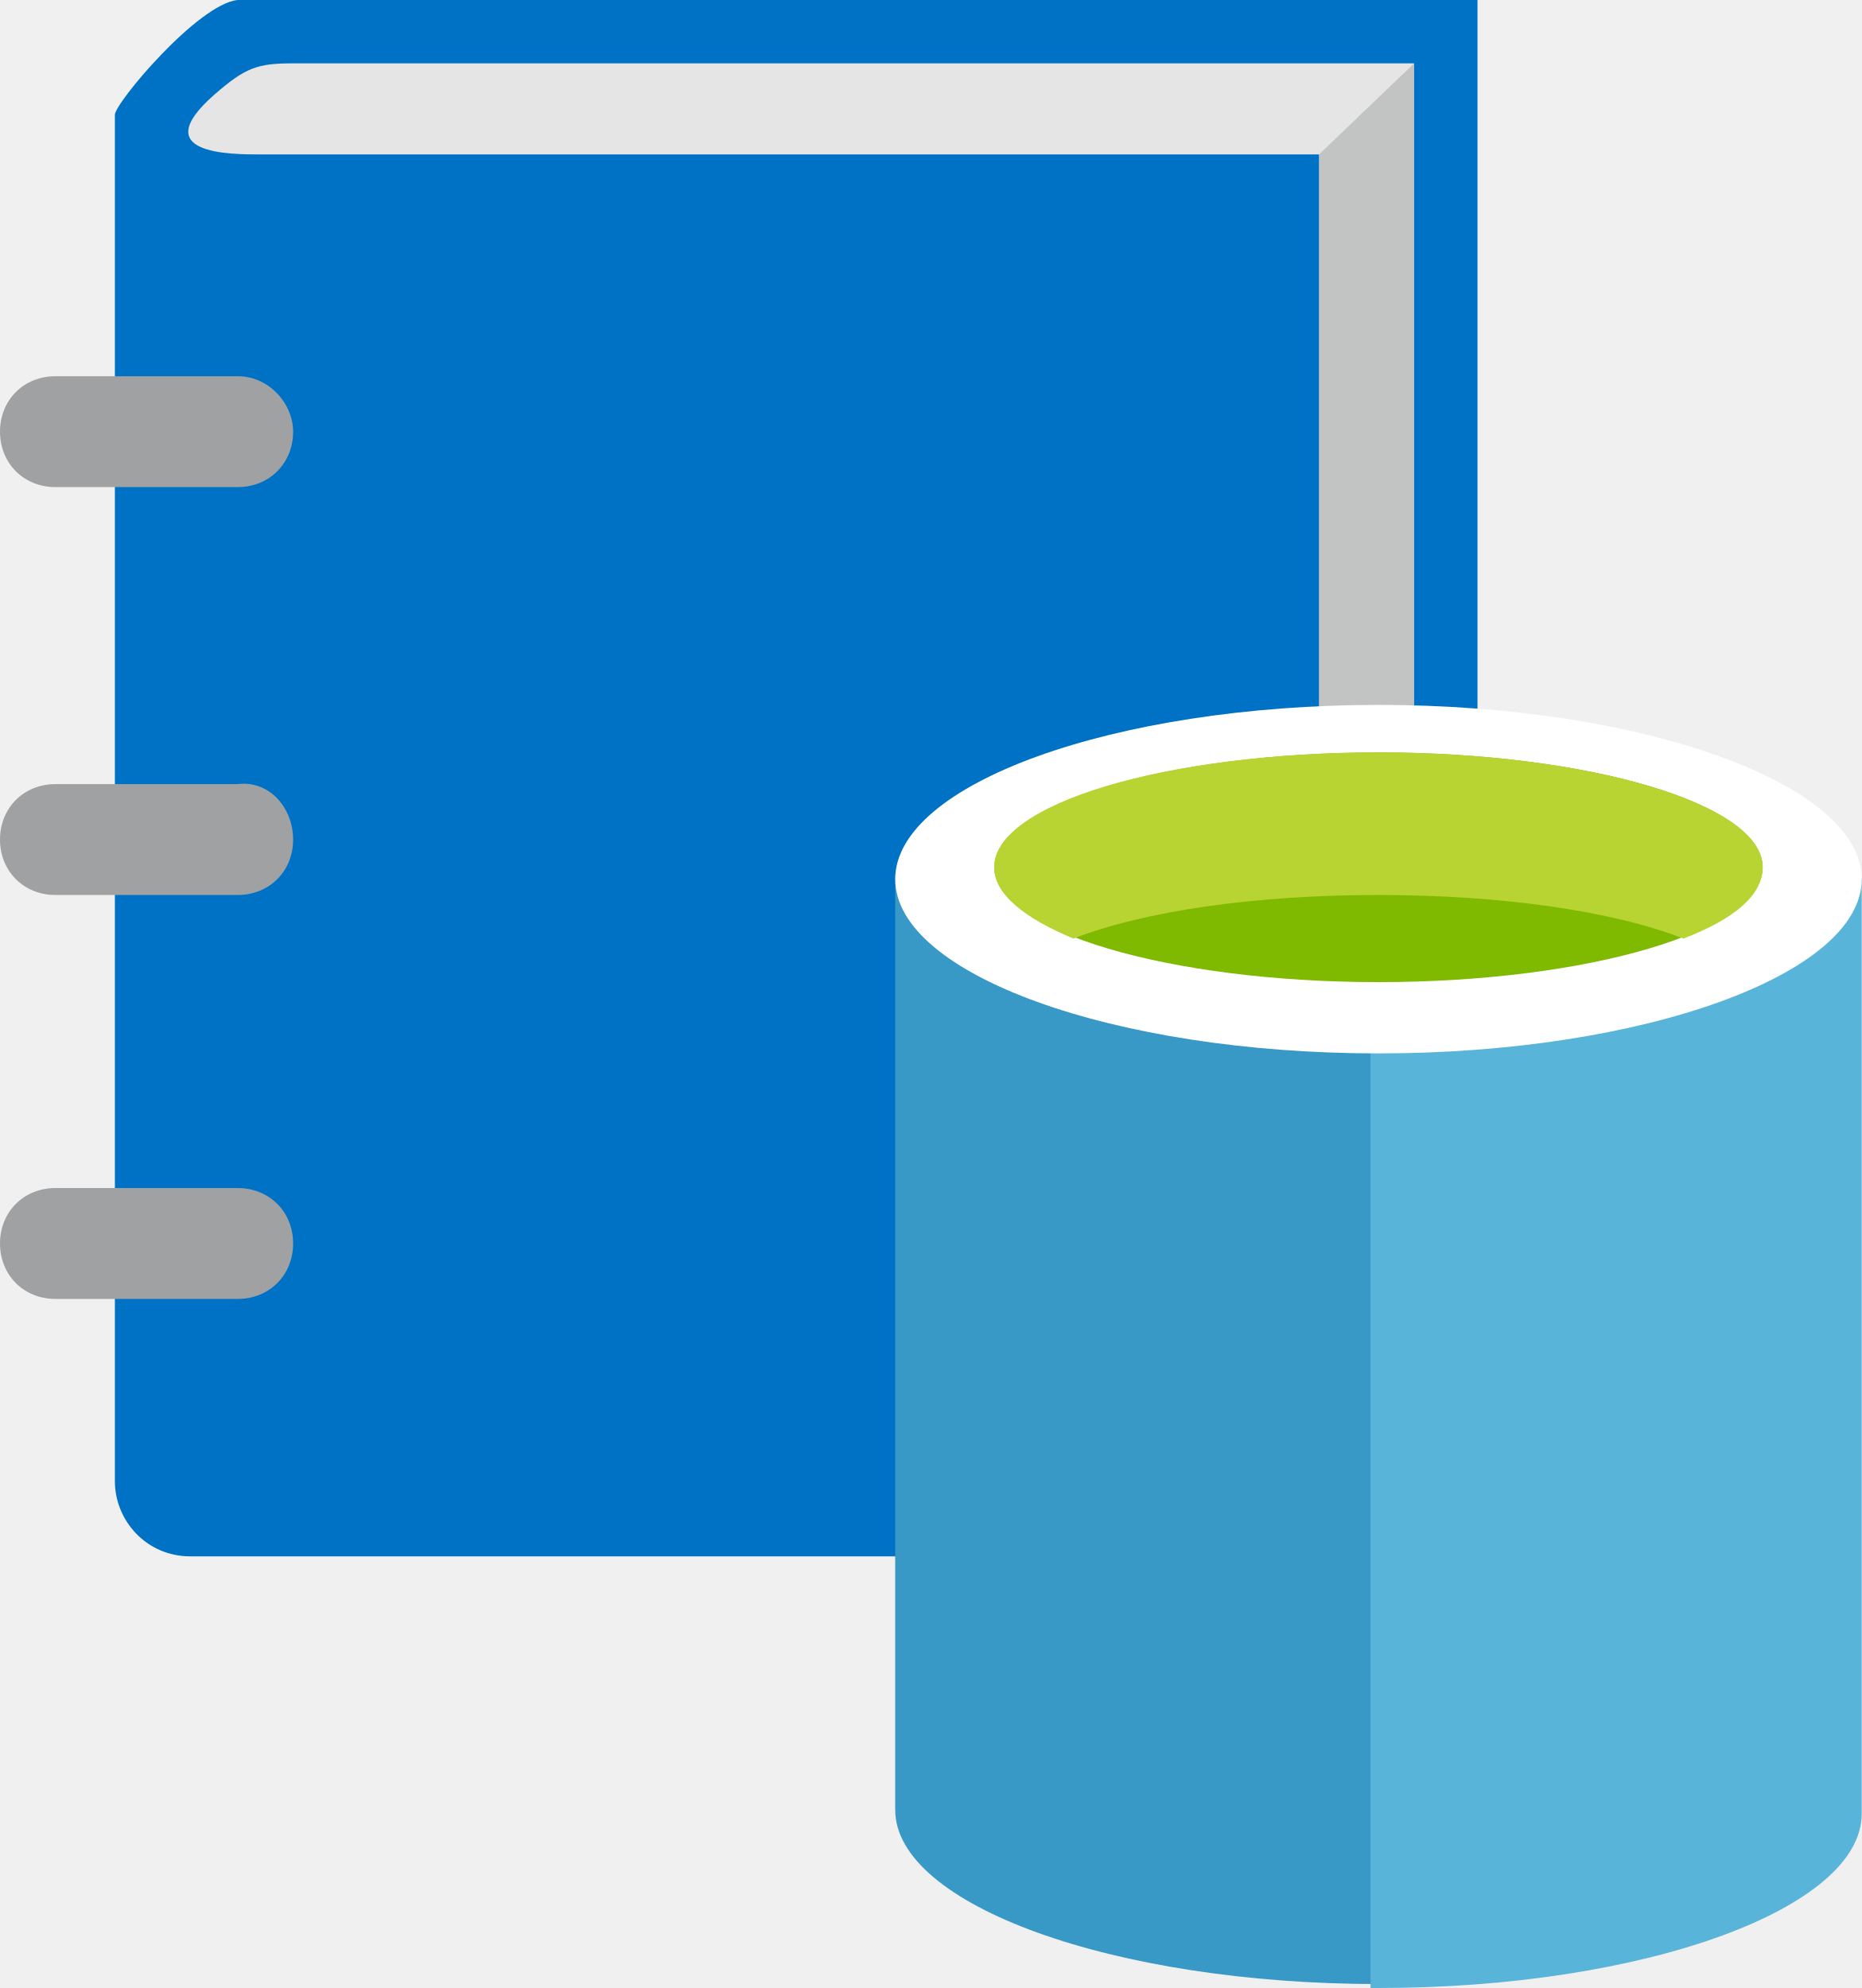
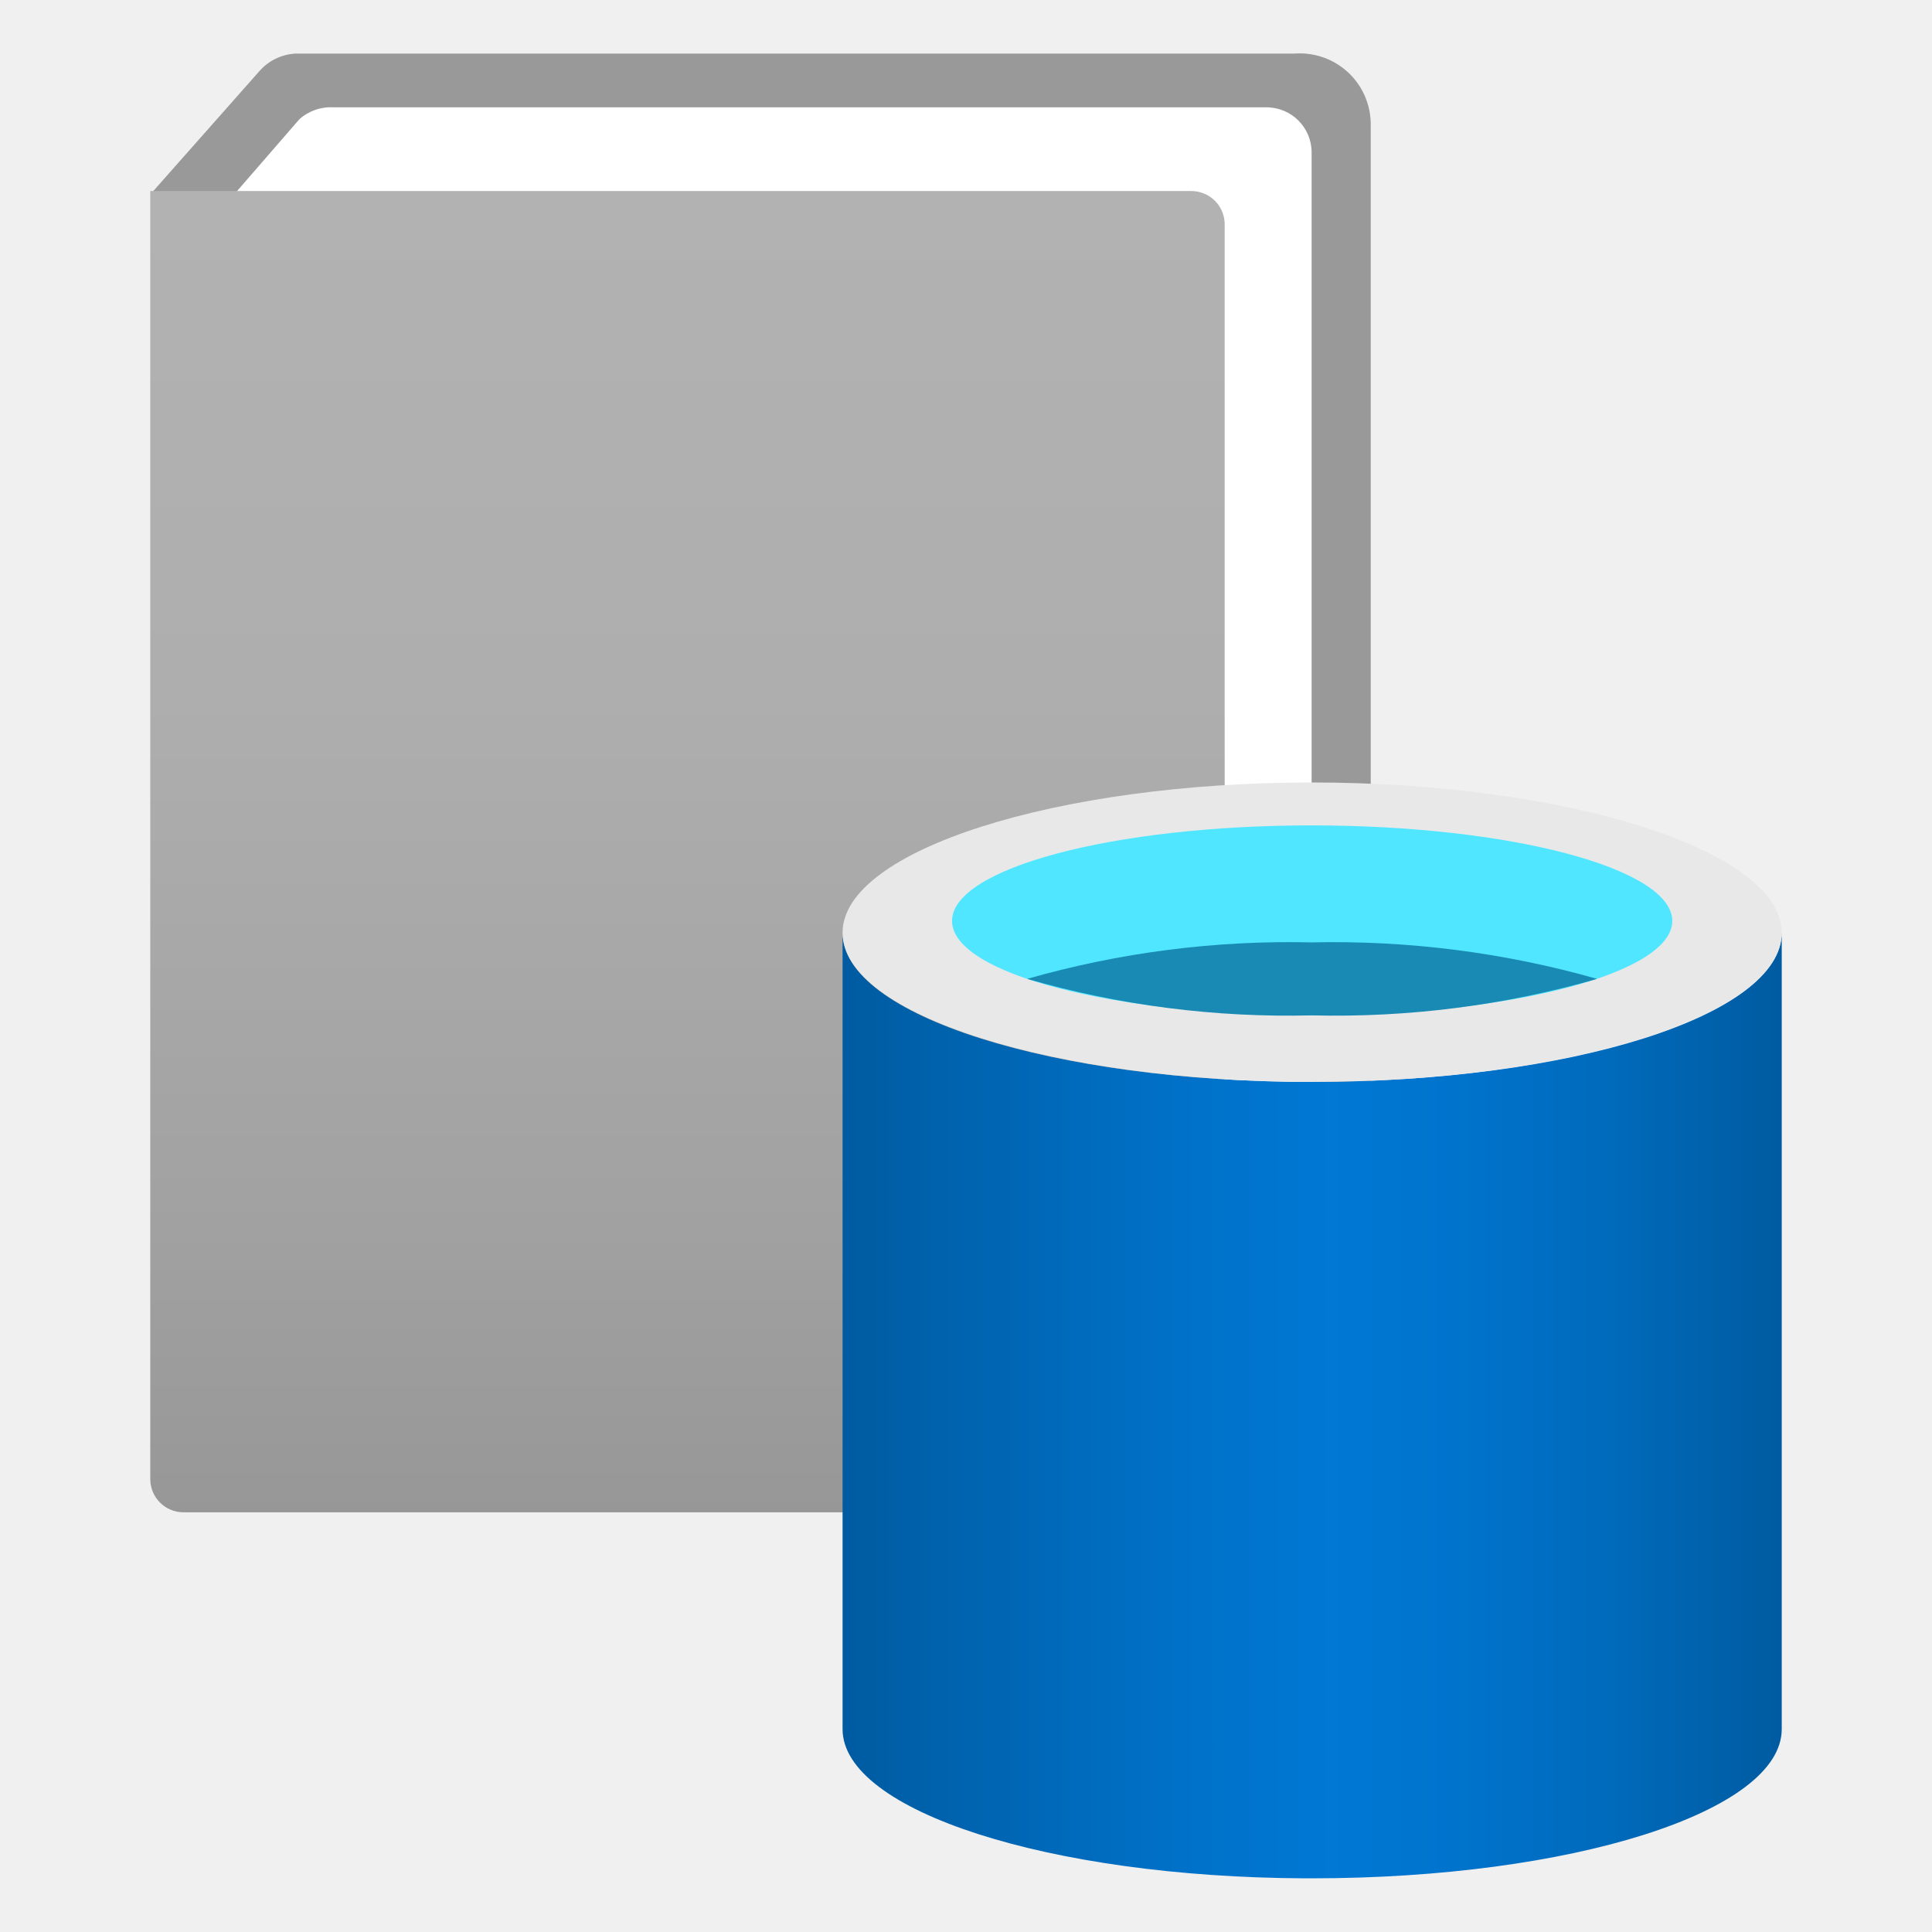
- <svg xmlns="http://www.w3.org/2000/svg" version="1.1" id="Layer_1" x="0px" y="0px" width="47" height="50.2" viewBox="0 0 47 50.2" enable-background="new 0 0 50 50" xml:space="preserve">
-   <defs id="defs27" />
-   <path d="m 35.7,35.7 h 1.6 V 0 H 8.1 6 C 5,0.1 2.9,2.6 2.9,2.9 c 0,0.1 0,34.5 0,34.5 0,1 0.8,1.9 1.9,1.9 h 28.5 v -0.6 z" id="path2" style="fill:#0072c6" />
-   <path d="m 7.4,1.6 c -0.9,0 -1.2,0.1 -2,0.8 -1.7,1.5 0.4,1.5 1.2,1.5 h 26.7 v 34.8 l 2.4,-3.1 v -34 z" id="path4" style="fill:#e5e5e5" />
-   <polygon enable-background="new    " points="36.7,1.6 34.3,3.9 34.3,38.7 36.7,35.7 " id="polygon6" style="opacity:0.5;fill:#a0a1a2" transform="translate(-1)" />
-   <path d="M 7.4,21.2 C 7.4,22 6.8,22.6 6,22.6 H 1.4 C 0.6,22.6 0,22 0,21.2 v 0 C 0,20.4 0.6,19.8 1.4,19.8 H 6 c 0.8,-0.1 1.4,0.6 1.4,1.4 z" id="path8" style="fill:#a0a1a2" />
-   <path d="m 7.4,10.9 c 0,0.8 -0.6,1.4 -1.4,1.4 H 1.4 C 0.6,12.3 0,11.7 0,10.9 v 0 C 0,10.1 0.6,9.5 1.4,9.5 H 6 c 0.8,0 1.4,0.7 1.4,1.4 z" id="path10" style="fill:#a0a1a2" />
-   <path d="m 7.4,31.4 c 0,0.8 -0.6,1.4 -1.4,1.4 H 1.4 C 0.6,32.8 0,32.2 0,31.4 v 0 C 0,30.6 0.6,30 1.4,30 H 6 c 0.8,0 1.4,0.6 1.4,1.4 z" id="path12" style="fill:#a0a1a2" />
-   <path d="m 22.6,22.2 v 23.5 c 0,2.4 5.5,4.4 12.2,4.4 v -28 H 22.6 Z" id="path14" style="fill:#3999c6" />
-   <path d="m 34.6,50.2 h 0.2 c 6.7,0 12.2,-2 12.2,-4.4 V 22.2 H 34.6 Z" id="path16" style="fill:#59b4d9" />
-   <path d="m 47,22.2 c 0,2.4 -5.5,4.4 -12.2,4.4 -6.7,0 -12.2,-2 -12.2,-4.4 0,-2.4 5.5,-4.4 12.2,-4.4 6.7,0 12.2,2 12.2,4.4" id="path18" style="fill:#ffffff" />
-   <path d="m 44.5,21.9 c 0,1.6 -4.4,2.9 -9.7,2.9 -5.3,0 -9.7,-1.3 -9.7,-2.9 0,-1.6 4.4,-2.9 9.7,-2.9 5.3,0 9.7,1.3 9.7,2.9" id="path20" style="fill:#7fba00" />
-   <path d="m 42.5,23.7 c 1.3,-0.5 2,-1.1 2,-1.8 0,-1.6 -4.4,-2.9 -9.7,-2.9 -5.4,0 -9.7,1.3 -9.7,2.9 0,0.7 0.8,1.3 2,1.8 1.8,-0.7 4.6,-1.1 7.7,-1.1 3.1,0 5.9,0.4 7.7,1.1" id="path22" style="fill:#b8d432" />
+ <svg xmlns="http://www.w3.org/2000/svg" width="18" height="18" viewBox="0 0 18 18">
+   <defs>
+     <linearGradient id="a790cec7-07c9-4638-b5c5-ab9fbd5ca908" x1="6.41" y1="1.78" x2="6.41" y2="14.13" gradientUnits="userSpaceOnUse">
+       <stop offset="0" stop-color="#b3b2b3" />
+       <stop offset="0.38" stop-color="#afaeaf" />
+       <stop offset="0.76" stop-color="#a2a2a2" />
+       <stop offset="1" stop-color="#979797" />
+     </linearGradient>
+     <linearGradient id="b9e6ae88-e13e-4cbb-9678-9c3623cbd024" x1="7.85" y1="13.09" x2="16.6" y2="13.09" gradientUnits="userSpaceOnUse">
+       <stop offset="0" stop-color="#005ba1" />
+       <stop offset="0.07" stop-color="#0060a9" />
+       <stop offset="0.36" stop-color="#0071c8" />
+       <stop offset="0.52" stop-color="#0078d4" />
+       <stop offset="0.64" stop-color="#0074cd" />
+       <stop offset="0.82" stop-color="#006abb" />
+       <stop offset="1" stop-color="#005ba1" />
+     </linearGradient>
+   </defs>
+   <g>
+     <g id="e324a405-82e2-4fb6-93ca-106df2178669">
+       <g>
+         <path d="M1.42,1.79l1-1.13A.48.48,0,0,1,2.75.5h9.31a.66.66,0,0,1,.71.67V12.79a.48.48,0,0,1-.16.35l-1,.95Z" fill="#999" />
+         <path d="M1.42,1.79l1-1.13A.48.48,0,0,1,2.75.5h9.31a.66.66,0,0,1,.71.67V12.79a.48.48,0,0,1-.16.35l-1,.95Z" fill="#999" opacity="0.5" />
+         <path d="M2.2,1.79l.59-.68A.44.44,0,0,1,3.11,1H11.8a.42.42,0,0,1,.42.42V12.43a.44.44,0,0,1-.13.31l-.93.85" fill="#fff" />
+         <path d="M11.1,1.78H1.45a0,0,0,0,0-.05,0v12a.31.31,0,0,0,.31.31H11.1a.31.31,0,0,0,.31-.31V2.09A.31.31,0,0,0,11.1,1.78Z" fill="url(#a790cec7-07c9-4638-b5c5-ab9fbd5ca908)" />
+         <g>
+           <path d="M12.22,10.08c-2.41,0-4.37-.62-4.37-1.39v7.42c0,.76,1.92,1.38,4.31,1.39h.06c2.42,0,4.38-.62,4.38-1.39V8.69C16.6,9.46,14.64,10.08,12.22,10.08Z" fill="url(#b9e6ae88-e13e-4cbb-9678-9c3623cbd024)" />
+           <path d="M16.6,8.69c0,.77-2,1.39-4.38,1.39S7.85,9.46,7.85,8.69s2-1.4,4.37-1.4,4.38.63,4.38,1.4" fill="#e8e8e8" />
+           <path d="M15.58,8.58c0,.49-1.51.88-3.36.88s-3.35-.39-3.35-.88,1.5-.89,3.35-.89,3.36.4,3.36.89" fill="#50e6ff" />
+           <path d="M12.22,8.78a8.89,8.89,0,0,0-2.65.34,8.79,8.79,0,0,0,2.65.34,8.86,8.86,0,0,0,2.66-.34A9,9,0,0,0,12.22,8.78Z" fill="#198ab3" />
+         </g>
+       </g>
+     </g>
+   </g>
</svg>
